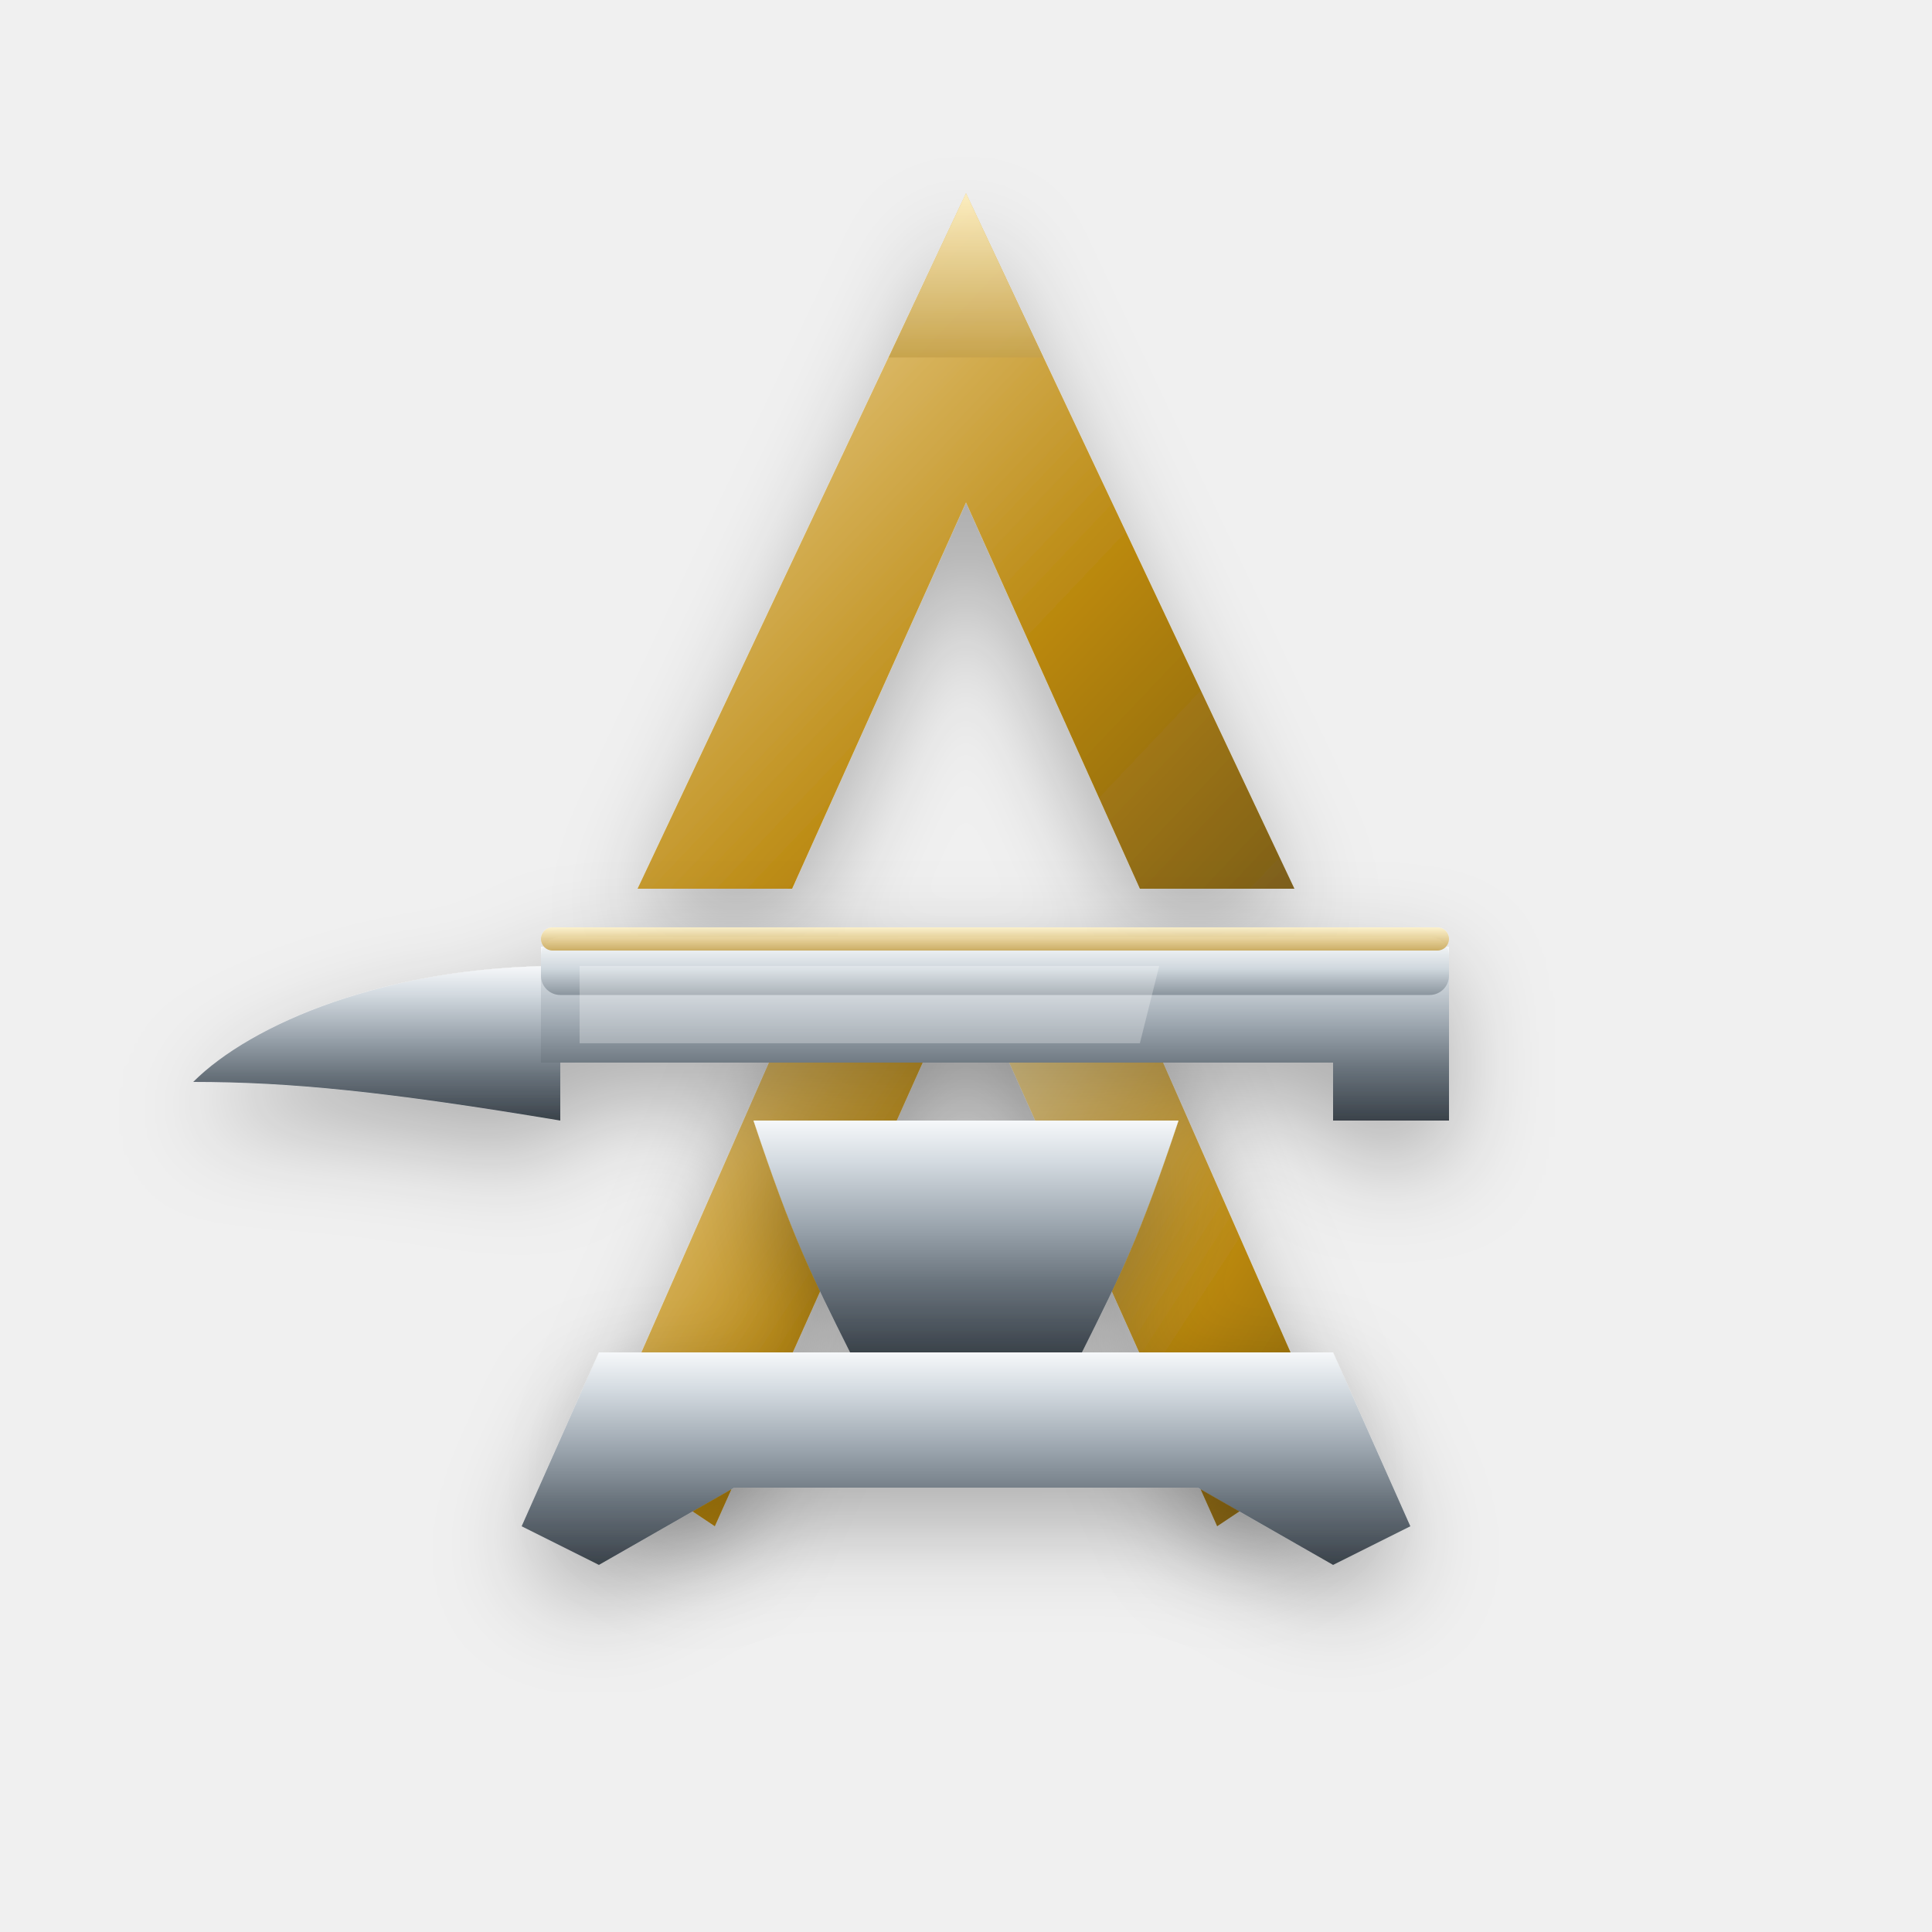
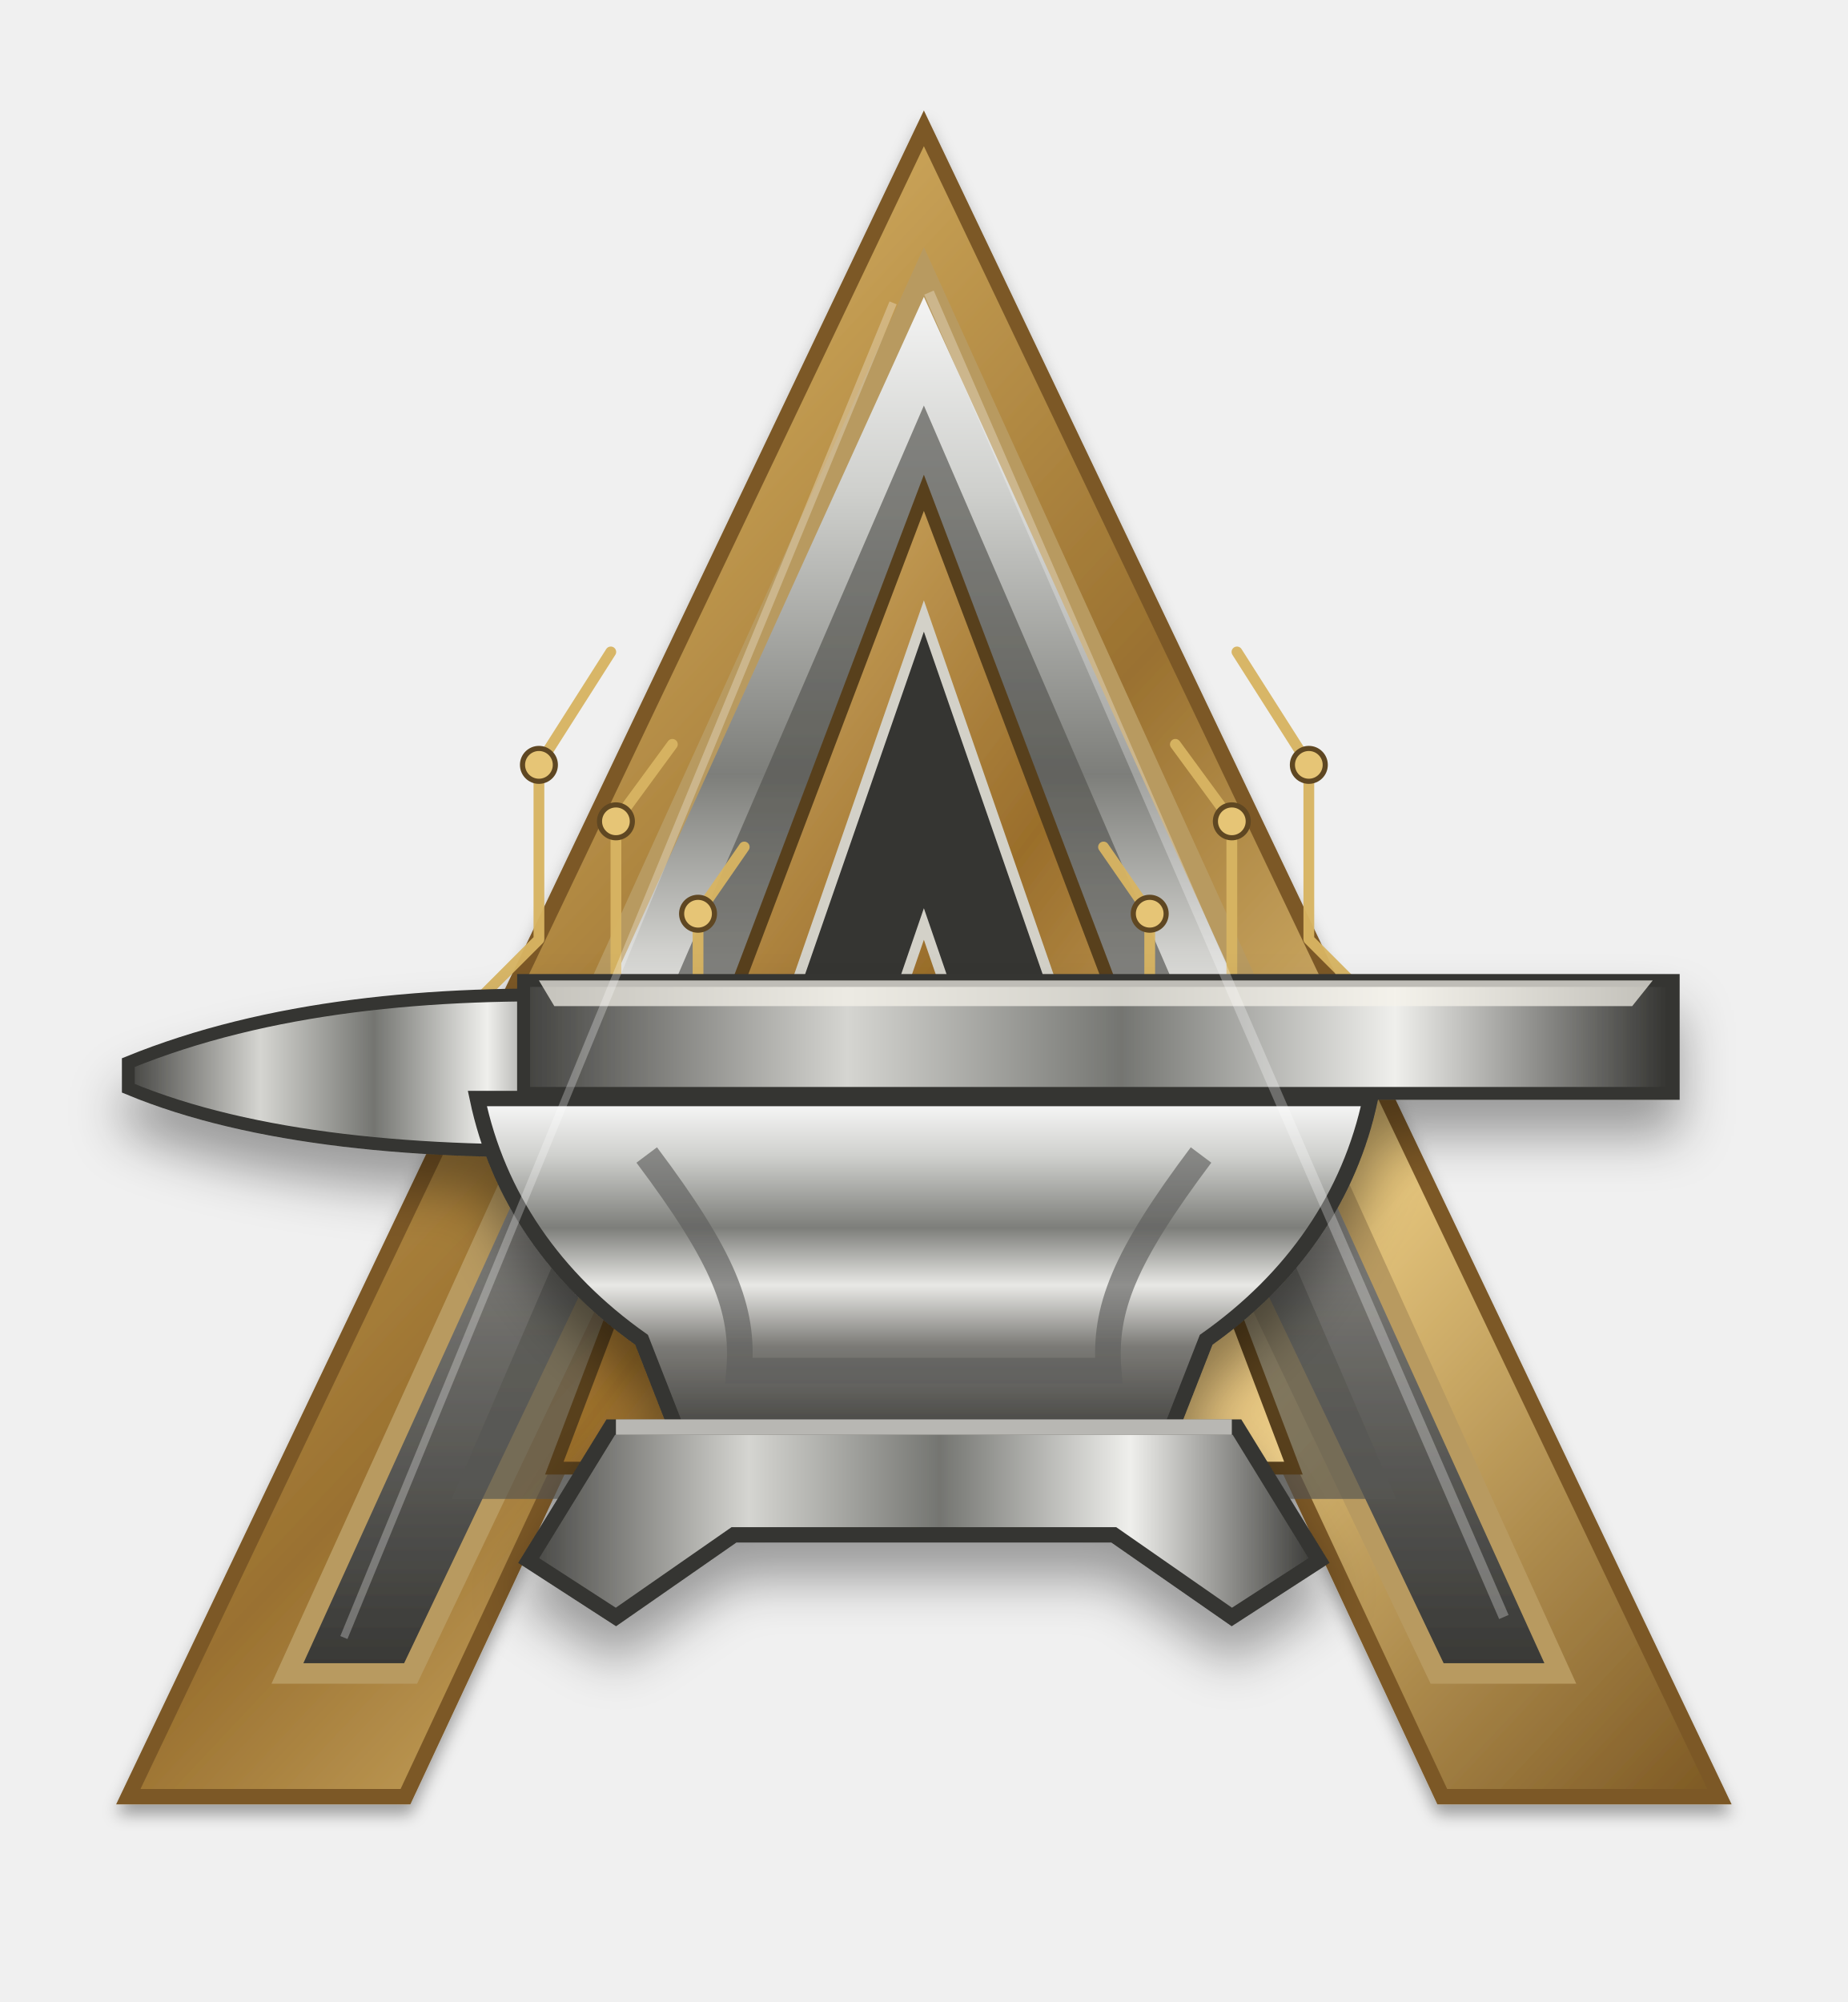
- <svg xmlns="http://www.w3.org/2000/svg" viewBox="0 0 200 200" role="img" aria-label="AppForge anvil logo">
+ <svg xmlns="http://www.w3.org/2000/svg" viewBox="0 0 360 390" role="img" aria-label="AppForge metallic anvil A logo">
  <defs>
-     <linearGradient id="steel" x1="0%" y1="0%" x2="0%" y2="100%">
-       <stop offset="0%" stop-color="#f6f8fa" />
-       <stop offset="18%" stop-color="#d3dae0" />
-       <stop offset="46%" stop-color="#9aa4ad" />
-       <stop offset="70%" stop-color="#69737c" />
-       <stop offset="100%" stop-color="#3a424a" />
+     <linearGradient id="goldOuter" x1="0" y1="0" x2="1" y2="1">
+       <stop offset="0" stop-color="#fff1c1" />
+       <stop offset=".18" stop-color="#d8b263" />
+       <stop offset=".48" stop-color="#9a7130" />
+       <stop offset=".72" stop-color="#e2c27a" />
+       <stop offset="1" stop-color="#7b5722" />
    </linearGradient>
-     <linearGradient id="steelTop" x1="0%" y1="0%" x2="0%" y2="100%">
-       <stop offset="0%" stop-color="#ffffff" />
-       <stop offset="55%" stop-color="#cfd7dd" />
-       <stop offset="100%" stop-color="#8b959e" />
+     <linearGradient id="goldEdge" x1="0" y1="0" x2="0" y2="1">
+       <stop offset="0" stop-color="#fff6d9" />
+       <stop offset=".36" stop-color="#c69a47" />
+       <stop offset=".72" stop-color="#8b6225" />
+       <stop offset="1" stop-color="#e0bd6c" />
    </linearGradient>
-     <linearGradient id="gold" x1="0%" y1="0%" x2="100%" y2="100%">
-       <stop offset="0%" stop-color="#f7e7b6" />
-       <stop offset="32%" stop-color="#d8b45e" />
-       <stop offset="64%" stop-color="#b8860b" />
-       <stop offset="100%" stop-color="#7d5f1b" />
+     <linearGradient id="steel" x1="0" y1="0" x2="0" y2="1">
+       <stop offset="0" stop-color="#fafafa" />
+       <stop offset=".16" stop-color="#cfd0cd" />
+       <stop offset=".36" stop-color="#7d7e7a" />
+       <stop offset=".52" stop-color="#e8e8e5" />
+       <stop offset=".69" stop-color="#7b7a76" />
+       <stop offset="1" stop-color="#363633" />
    </linearGradient>
-     <linearGradient id="goldEdge" x1="0%" y1="0%" x2="0%" y2="100%">
-       <stop offset="0%" stop-color="#fff2c8" />
-       <stop offset="100%" stop-color="#c6a24c" />
+     <linearGradient id="steelDark" x1="0" y1="0" x2="1" y2="0">
+       <stop offset="0" stop-color="#444441" />
+       <stop offset=".28" stop-color="#d5d5d1" />
+       <stop offset=".52" stop-color="#747571" />
+       <stop offset=".76" stop-color="#efefec" />
+       <stop offset="1" stop-color="#343431" />
    </linearGradient>
-     <filter id="soft" x="-20%" y="-20%" width="140%" height="140%">
-       <feDropShadow dx="0" dy="4" stdDeviation="5" flood-color="#000" flood-opacity="0.28" />
+     <linearGradient id="innerWarm" x1="0" y1="0" x2="1" y2="1">
+       <stop offset="0" stop-color="#e7c37a" />
+       <stop offset=".5" stop-color="#9a6e2b" />
+       <stop offset="1" stop-color="#f0d18c" />
+     </linearGradient>
+     <filter id="shadow" x="-25%" y="-25%" width="150%" height="160%">
+       <feDropShadow dx="0" dy="10" stdDeviation="9" flood-color="#5d4a2b" flood-opacity=".28" />
+       <feDropShadow dx="0" dy="2" stdDeviation="1.5" flood-color="#000" flood-opacity=".34" />
+     </filter>
+     <filter id="anvilShadow" x="-25%" y="-25%" width="150%" height="160%">
+       <feDropShadow dx="0" dy="7" stdDeviation="5" flood-color="#000" flood-opacity=".36" />
    </filter>
  </defs>
-   <g filter="url(#soft)">
-     <path d="M100 20 L134 92 L118 92 L100 52 L82 92 L66 92 Z" fill="url(#gold)" />
-     <path d="M62 150 L84 100 L100 100 L74 158 Z" fill="url(#gold)" />
-     <path d="M138 150 L116 100 L100 100 L126 158 Z" fill="url(#gold)" />
-     <path d="M100 20 L108 37 L92 37 Z" fill="url(#goldEdge)" opacity="0.9" />
+   <g filter="url(#shadow)">
+     <path d="M180 25 L335 350 L281 350 L238 258 L122 258 L79 350 L25 350 Z" fill="url(#goldOuter)" stroke="#7c5928" stroke-width="3" />
+     <path d="M180 53 L304 326 L280 326 L229 219 L131 219 L80 326 L56 326 Z" fill="url(#steel)" stroke="#b89a61" stroke-width="4" />
+     <path d="M180 79 L272 292 L249 292 L213 207 L147 207 L111 292 L88 292 Z" fill="#575752" opacity=".68" />
+     <path d="M180 96 L252 286 L229 286 L203 214 L157 214 L131 286 L108 286 Z" fill="url(#innerWarm)" stroke="#59411e" stroke-width="2.5" />
+     <path d="M180 120 L223 244 L202 244 L180 180 L158 244 L137 244 Z" fill="#343432" stroke="#d3d1c8" stroke-width="2" />
  </g>
-   <g filter="url(#soft)">
-     <path d="M58 100 C40 100 26 106 20 112 C30 112 40 113 58 116 Z" fill="url(#steel)" />
-     <path d="M56 98 L150 98 L150 108 L150 116 L138 116 L138 110 L56 110 Z" fill="url(#steel)" />
-     <rect x="56" y="97" width="94" height="6" rx="2" fill="url(#steelTop)" />
-     <rect x="56" y="96" width="94" height="2.4" rx="1.2" fill="url(#goldEdge)" opacity="0.85" />
-     <path d="M78 116 L122 116 C118 128 116 132 112 140 L88 140 C84 132 82 128 78 116 Z" fill="url(#steel)" />
-     <path d="M62 140 L138 140 L146 158 L138 162 L124 154 L76 154 L62 162 L54 158 Z" fill="url(#steel)" />
-     <path d="M60 100 L120 100 L118 108 L60 108 Z" fill="#ffffff" opacity="0.28" />
+   <g fill="none" stroke="#d7b462" stroke-width="2.1" stroke-linecap="round" stroke-linejoin="round" opacity=".96">
+     <path d="M119 127 L105 149 L105 183 L88 200" />
+     <path d="M131 145 L120 160 L120 192 L103 209" />
+     <path d="M145 165 L136 178 L136 205" />
+     <path d="M241 127 L255 149 L255 183 L272 200" />
+     <path d="M229 145 L240 160 L240 192 L257 209" />
+     <path d="M215 165 L224 178 L224 205" />
  </g>
+   <g fill="#e6c576" stroke="#5f4722" stroke-width="1">
+     <circle cx="105" cy="149" r="3.2" />
+     <circle cx="88" cy="200" r="3.2" />
+     <circle cx="120" cy="160" r="3.2" />
+     <circle cx="103" cy="209" r="3.2" />
+     <circle cx="136" cy="178" r="3.2" />
+     <circle cx="255" cy="149" r="3.2" />
+     <circle cx="272" cy="200" r="3.2" />
+     <circle cx="240" cy="160" r="3.2" />
+     <circle cx="257" cy="209" r="3.2" />
+     <circle cx="224" cy="178" r="3.2" />
+   </g>
+   <g filter="url(#anvilShadow)">
+     <path d="M25 207 C52 196 84 193 117 194 L117 224 C82 225 49 222 25 212 Z" fill="url(#steelDark)" stroke="#343431" stroke-width="2.5" />
+     <path d="M102 191 L326 191 L326 213 L102 213 Z" fill="url(#steelDark)" stroke="#343431" stroke-width="2.5" />
+     <path d="M105 191 L322 191 L318 196 L108 196 Z" fill="#f5f3ea" opacity=".72" />
+     <path d="M109 188 L324 188" stroke="url(#goldEdge)" stroke-width="4" />
+     <path d="M115 214 L267 214              C263 233 252 249 235 261              L226 284              L134 284              L125 261              C108 249 97 233 93 214 Z" fill="url(#steel)" stroke="#343431" stroke-width="3" />
+     <path d="M126 225 C141 245 145 255 144 267 L216 267 C215 255 219 245 234 225" fill="none" stroke="#5f605d" stroke-width="5" opacity=".65" />
+     <path d="M119 278 L241 278 L257 304 L240 315 L217 299 L143 299 L120 315 L103 304 Z" fill="url(#steelDark)" stroke="#343431" stroke-width="3" />
+     <path d="M120 278 L240 278" stroke="#f1f0e9" stroke-width="3" opacity=".7" />
+   </g>
+   <path d="M181 57 L293 315" stroke="#fff" stroke-width="2" opacity=".28" />
+   <path d="M67 319 L174 59" stroke="#fff" stroke-width="1.5" opacity=".28" />
</svg>
